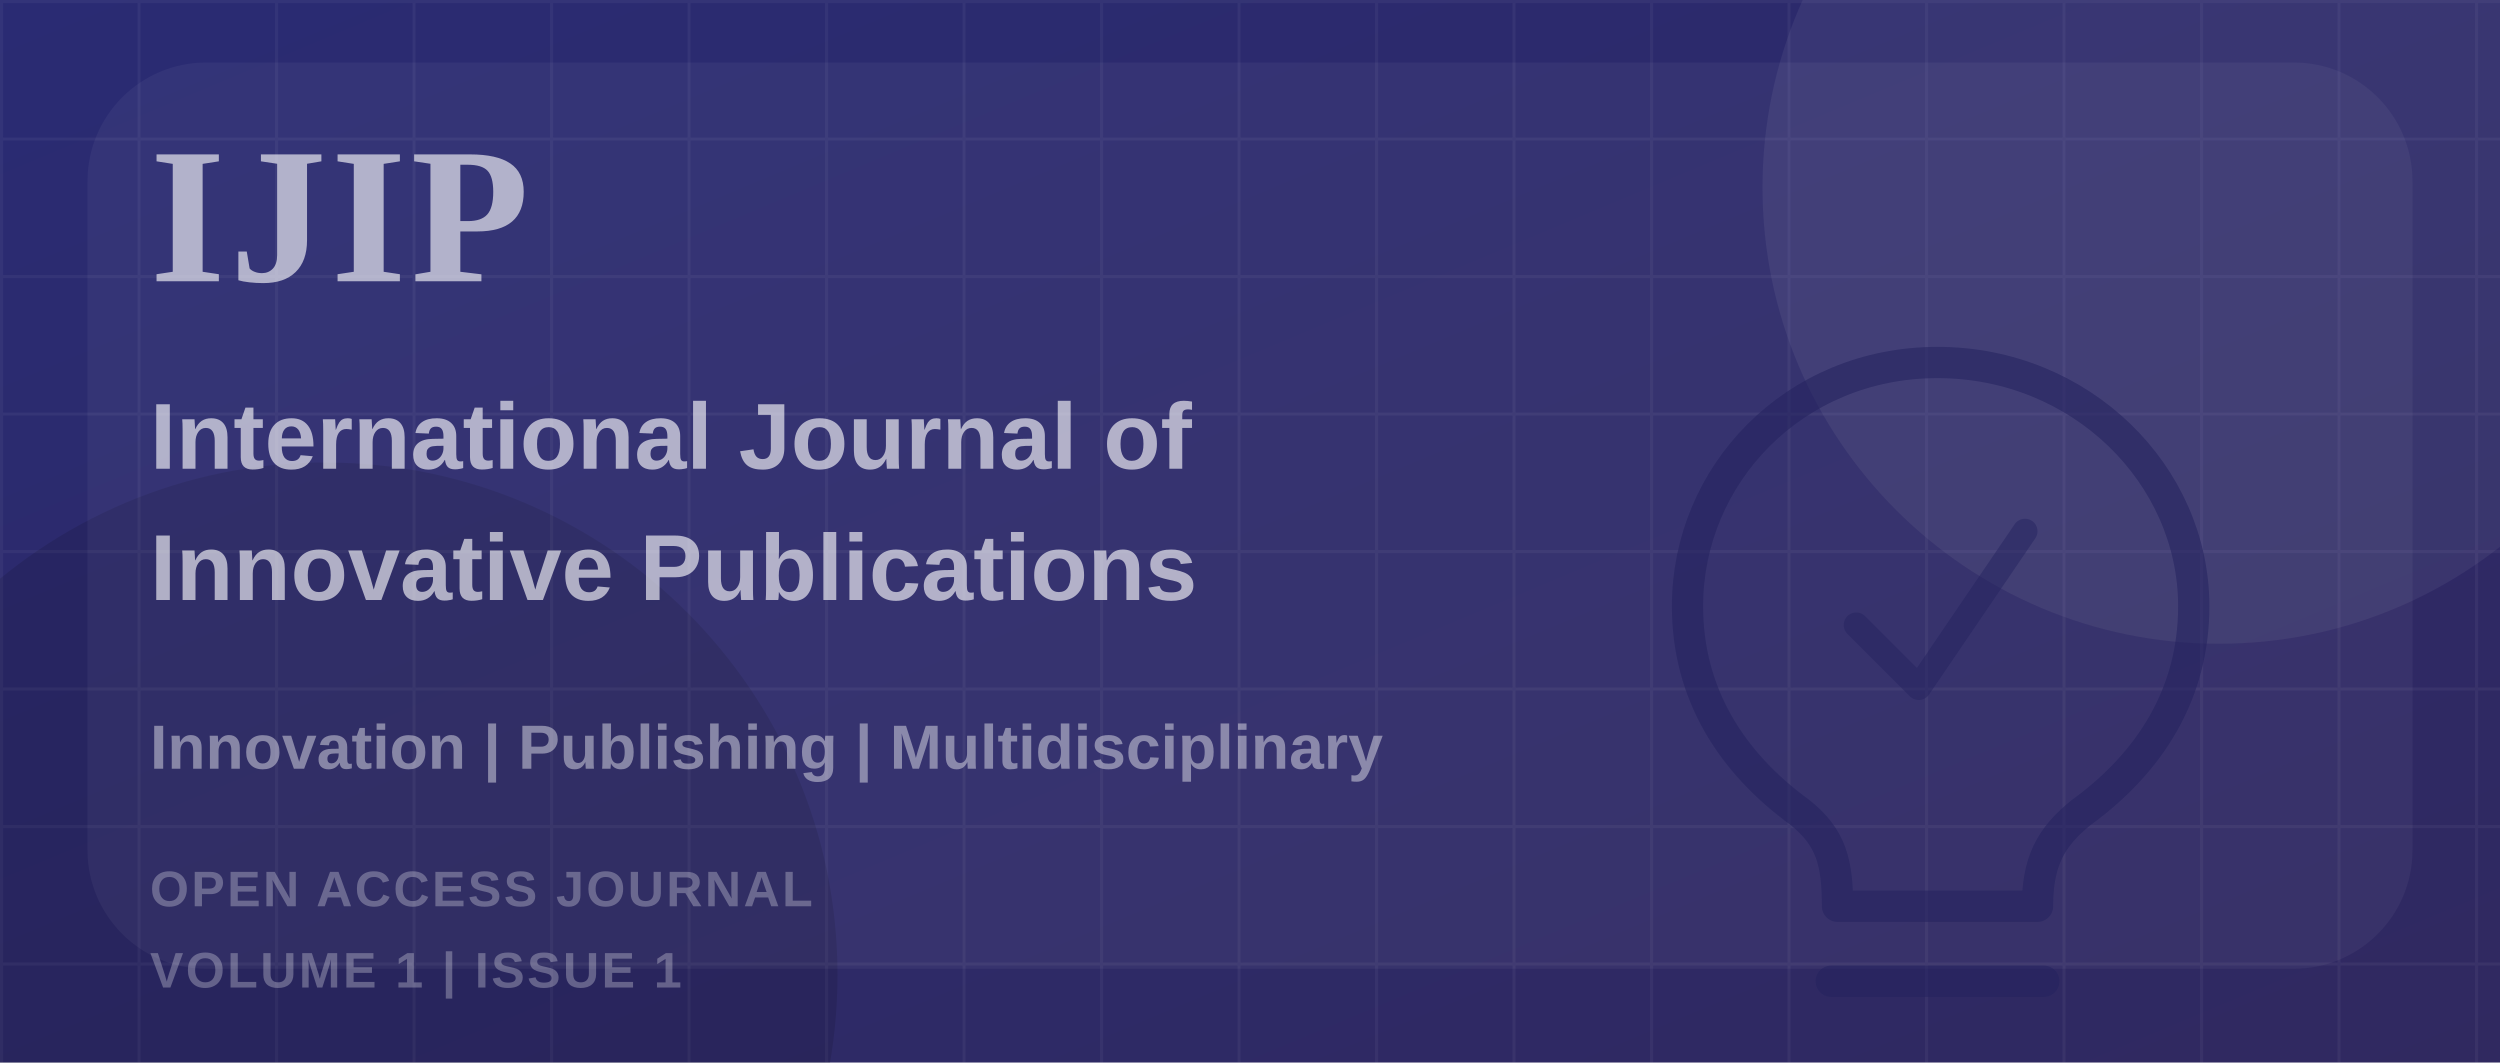
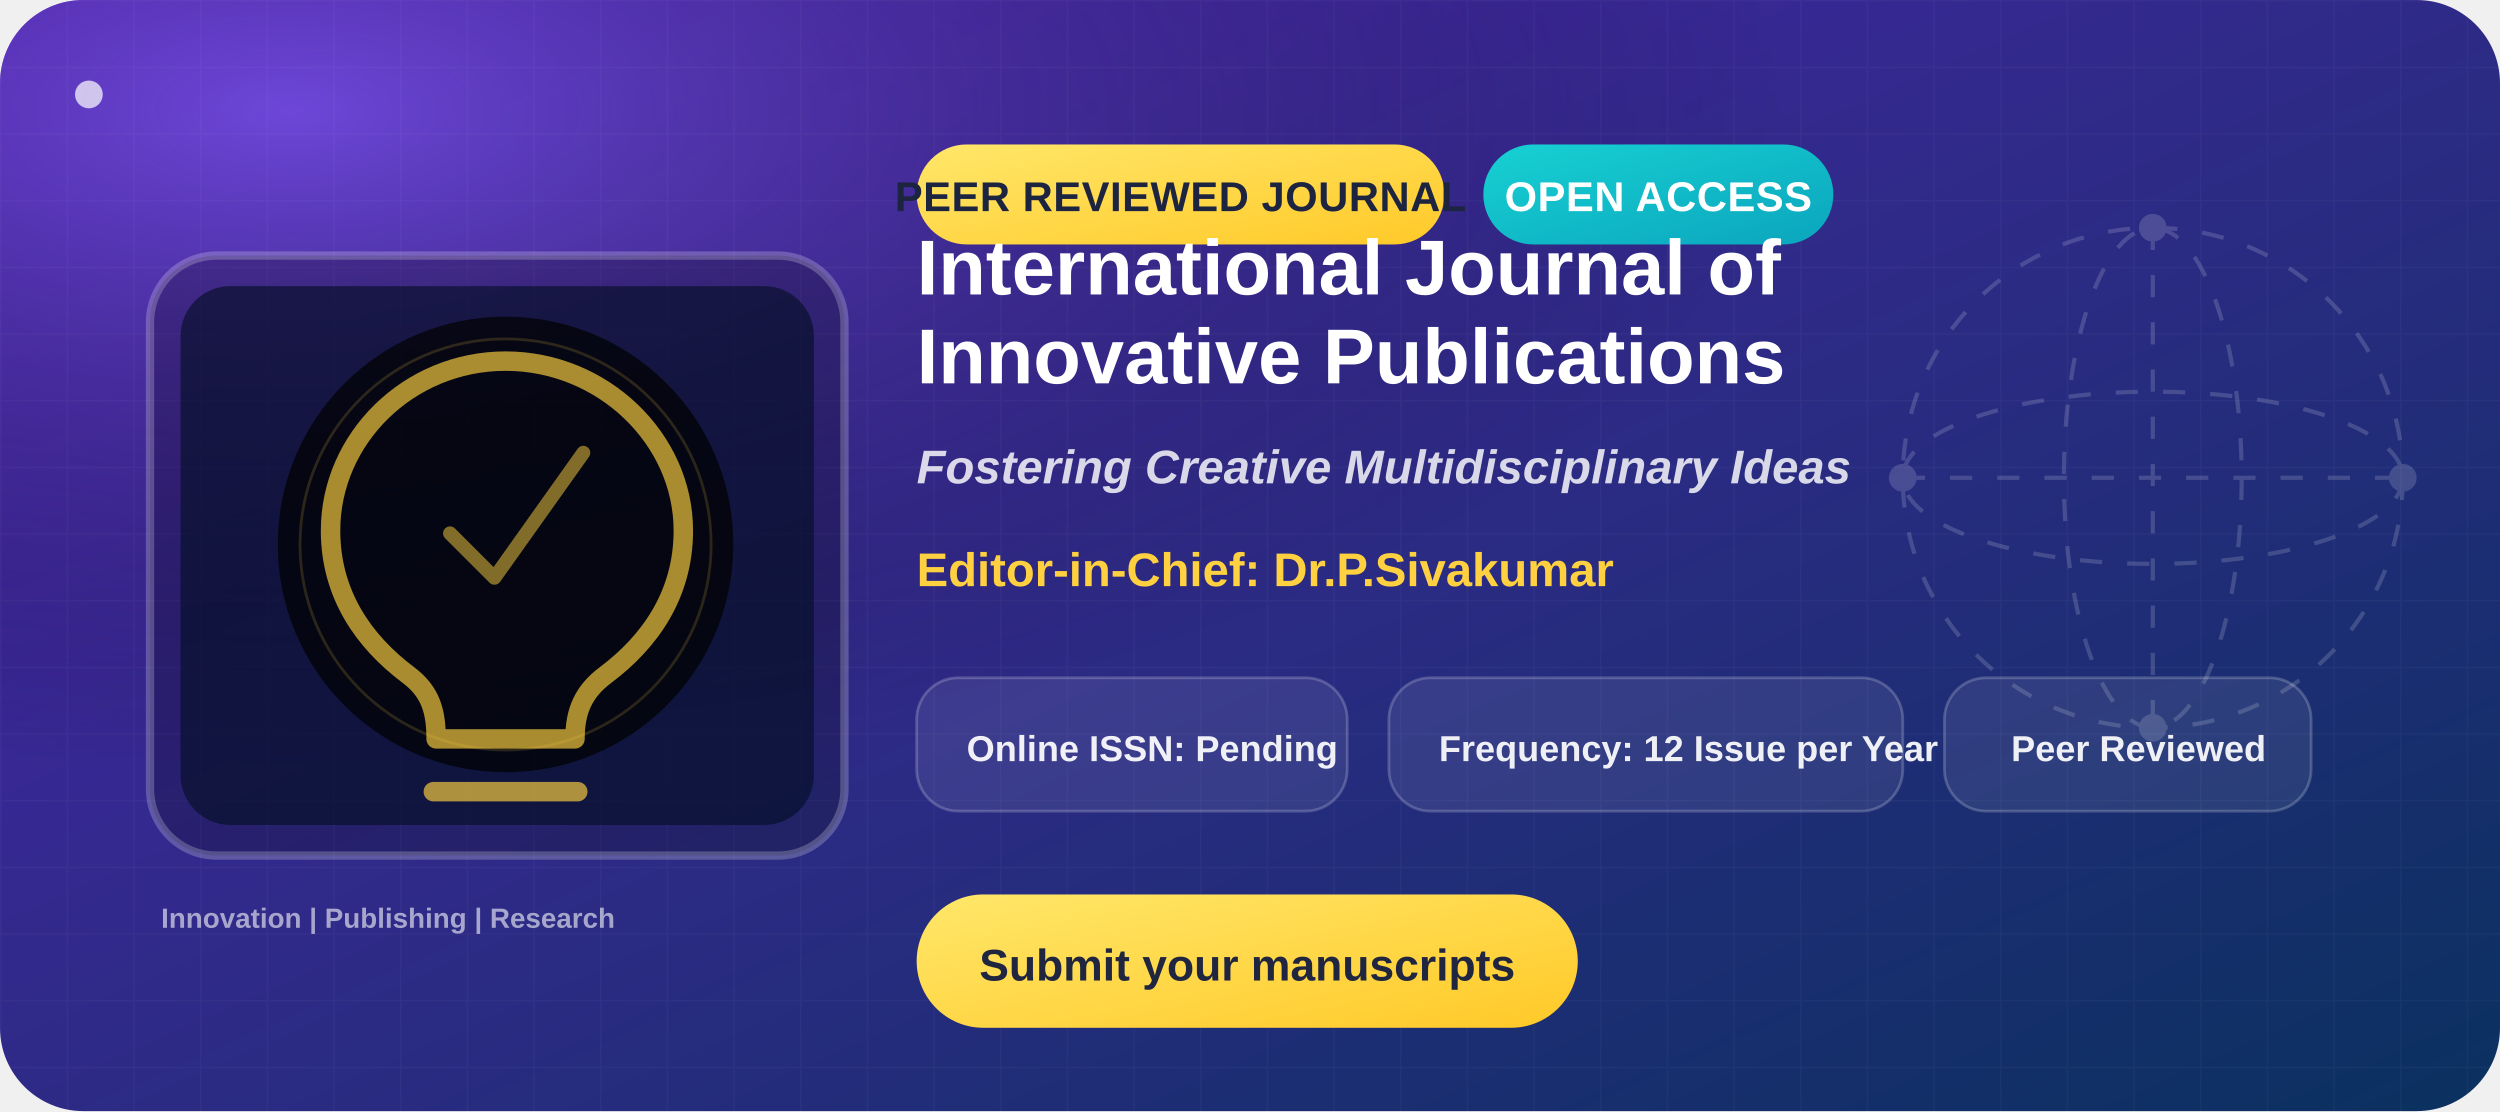
- <svg xmlns="http://www.w3.org/2000/svg" viewBox="0 0 400 170" role="img" aria-labelledby="title-IJIP desc-IJIP">
+ <svg xmlns="http://www.w3.org/2000/svg" viewBox="0 0 900 400" role="img" aria-labelledby="title-IJIP desc-IJIP">
  <defs>
-     <linearGradient id="journalBanner12" x1="0%" y1="0%" x2="100%" y2="100%">
-       <stop offset="0%" stop-color="#2a2b73" />
-       <stop offset="100%" stop-color="#302960" />
+     <linearGradient id="bg12" x1="0%" y1="0%" x2="100%" y2="100%">
+       <stop offset="0%" stop-color="#4d22b2" />
+       <stop offset="48%" stop-color="#2f2a88" />
+       <stop offset="100%" stop-color="#0a315f" />
    </linearGradient>
-     <pattern id="grid12" width="22" height="22" patternUnits="userSpaceOnUse">
-       <path d="M22 0H0V22" fill="none" stroke="#ffffff" stroke-opacity="0.045" stroke-width="1" />
+     <radialGradient id="glow12" cx="12%" cy="10%" r="60%">
+       <stop offset="0%" stop-color="#8d63ff" stop-opacity="0.55" />
+       <stop offset="100%" stop-color="#000000" stop-opacity="0" />
+     </radialGradient>
+     <linearGradient id="gold12" x1="0%" y1="0%" x2="100%" y2="100%">
+       <stop offset="0%" stop-color="#ffe76a" />
+       <stop offset="100%" stop-color="#ffc928" />
+     </linearGradient>
+     <linearGradient id="cyan12" x1="0%" y1="0%" x2="100%" y2="100%">
+       <stop offset="0%" stop-color="#17d1d3" />
+       <stop offset="100%" stop-color="#0ba5bd" />
+     </linearGradient>
+     <pattern id="grid12" width="24" height="24" patternUnits="userSpaceOnUse">
+       <path d="M24 0H0V24" fill="none" stroke="#ffffff" stroke-opacity="0.035" stroke-width="1" />
    </pattern>
-     <style>
-       .code { font-family: Georgia, 'Times New Roman', serif; font-size: 31px; font-weight: 800; letter-spacing: 0.7px; fill: rgba(255,255,255,0.62); }
-       .title { font-family: 'Outfit', 'Segoe UI', Arial, sans-serif; font-size: 15px; font-weight: 800; fill: rgba(255,255,255,0.62); }
-       .subject { font-family: 'Poppins', 'Segoe UI', Arial, sans-serif; font-size: 10px; font-weight: 700; fill: rgba(255,255,255,0.42); }
-       .meta { font-family: 'Poppins', 'Segoe UI', Arial, sans-serif; font-size: 8px; font-weight: 800; fill: rgba(255,255,255,0.28); letter-spacing: 0.4px; }
-     </style>
+     <style>.pill{font-family:'Outfit','Segoe UI',Arial,sans-serif;font-weight:900;font-size:15px;letter-spacing:.2px}.title{font-family:'Outfit','Segoe UI',Arial,sans-serif;font-weight:900;font-size:28px;fill:#fff;letter-spacing:0}.tagline{font-family:'Outfit','Segoe UI',Arial,sans-serif;font-style:italic;font-weight:800;font-size:17px;fill:rgba(255,255,255,.82)}.editor{font-family:'Outfit','Segoe UI',Arial,sans-serif;font-weight:900;font-size:17px;fill:#ffd140}.chip{font-family:'Outfit','Segoe UI',Arial,sans-serif;font-size:13px;font-weight:800;fill:rgba(255,255,255,.92)}.small{font-family:'Poppins','Segoe UI',Arial,sans-serif;font-size:10px;font-weight:800;fill:rgba(255,255,255,.58)}</style>
  </defs>
-   <rect width="400" height="170" fill="url(#journalBanner12)" />
-   <rect width="400" height="170" fill="url(#grid12)" />
-   <circle cx="355" cy="30" r="73" fill="#ffffff" opacity="0.055" />
-   <circle cx="52" cy="156" r="82" fill="#000000" opacity="0.11" />
-   <rect x="14" y="10" width="372" height="145" rx="19" fill="#ffffff" opacity="0.045" />
-   <text x="24" y="45" class="code">IJIP</text>
-   <text x="24" y="75" class="title">International Journal of</text>
-   <text x="24" y="96" class="title">Innovative Publications</text>
-   <text x="24" y="123" class="subject">Innovation | Publishing | Multidisciplinary</text>
-   <text x="24" y="145" class="meta">OPEN ACCESS JOURNAL</text>
-   <text x="24" y="158" class="meta">VOLUME 1 | ISSUE 1</text>
-   <path d="M310 58c-23 0-40 18-40 39 0 14 7 25 18 33 5 4 6 8 6 15h32c0-7 2-11 7-15 11-8 18-19 18-33 0-21-18-39-41-39zM293 157h34M297 145h26" fill="none" stroke="#23225e" stroke-width="5" stroke-linecap="round" stroke-linejoin="round" opacity="0.56" />
-   <path d="M297 100l10 10 17-25" fill="none" stroke="#23225e" stroke-width="4" stroke-linecap="round" stroke-linejoin="round" opacity="0.48" />
+   <rect width="900" height="400" rx="30" fill="url(#bg12)" />
+   <rect width="900" height="400" rx="30" fill="url(#glow12)" />
+   <rect width="900" height="400" rx="30" fill="url(#grid12)" />
+   <circle cx="32" cy="34" r="5" fill="#fff" opacity=".7" />
+   <g opacity=".16" transform="translate(675 64)">
+     <circle cx="100" cy="108" r="90" fill="none" stroke="#fff" stroke-width="1.5" stroke-dasharray="8 9" />
+     <ellipse cx="100" cy="108" rx="90" ry="31" fill="none" stroke="#fff" stroke-width="1.5" stroke-dasharray="8 9" />
+     <ellipse cx="100" cy="108" rx="32" ry="90" fill="none" stroke="#fff" stroke-width="1.5" stroke-dasharray="8 9" />
+     <path d="M10 108h180M100 18v180" stroke="#fff" stroke-width="1.5" stroke-dasharray="8 9" />
+     <circle cx="100" cy="18" r="5" fill="#fff" />
+     <circle cx="100" cy="198" r="5" fill="#fff" />
+     <circle cx="10" cy="108" r="5" fill="#fff" />
+     <circle cx="190" cy="108" r="5" fill="#fff" />
+   </g>
+   <g transform="translate(54 92)">
+     <rect x="0" y="0" width="250" height="216" rx="24" fill="rgba(0,0,0,.22)" stroke="rgba(255,255,255,.22)" stroke-width="3" />
+     <rect x="11" y="11" width="228" height="194" rx="18" fill="rgba(4,15,38,.64)" />
+     <g transform="translate(6 6)">
+       <circle cx="122" cy="98" r="82" fill="#000" opacity=".7" />
+       <circle cx="122" cy="98" r="74" fill="none" stroke="#ffd23f" stroke-opacity=".16" />
+       <path d="M122 32c-35 0-63 28-63 61 0 23 12 40 28 52 8 6 10 13 10 23h50c0-10 3-17 11-23 16-12 28-29 28-52 0-33-29-61-64-61zM96 187h52M102 168h40" fill="none" stroke="#ffd23f" stroke-linecap="round" stroke-linejoin="round" stroke-width="7" opacity="0.66" />
+       <path d="M102 94l16 16 32-45" fill="none" stroke="#ffd23f" stroke-linecap="round" stroke-linejoin="round" stroke-width="5" opacity="0.5" />
+     </g>
+   </g>
+   <g transform="translate(330 52)">
+     <rect x="0" y="0" width="190" height="36" rx="18" fill="url(#gold12)" />
+     <text x="95" y="24" text-anchor="middle" class="pill" fill="#1d2440">PEER REVIEWED JOURNAL</text>
+     <rect x="204" y="0" width="126" height="36" rx="18" fill="url(#cyan12)" />
+     <text x="267" y="24" text-anchor="middle" class="pill" fill="#fff">OPEN ACCESS</text>
+   </g>
+   <text x="330" y="106" class="title">International Journal of</text>
+   <text x="330" y="138" class="title">Innovative Publications</text>
+   <text x="330" y="174" class="tagline">Fostering Creative Multidisciplinary Ideas</text>
+   <text x="330" y="211" class="editor">Editor-in-Chief: Dr.P.Sivakumar</text>
+   <g transform="translate(330 244)">
+     <rect x="0" y="0" width="155" height="48" rx="15" fill="rgba(255,255,255,.08)" stroke="rgba(255,255,255,.20)" />
+     <text x="18" y="30" class="chip">Online ISSN: Pending</text>
+     <rect x="170" y="0" width="185" height="48" rx="15" fill="rgba(255,255,255,.08)" stroke="rgba(255,255,255,.20)" />
+     <text x="188" y="30" class="chip">Frequency: 12 Issue per Year</text>
+     <rect x="370" y="0" width="132" height="48" rx="15" fill="rgba(255,255,255,.08)" stroke="rgba(255,255,255,.20)" />
+     <text x="394" y="30" class="chip">Peer Reviewed</text>
+   </g>
+   <g transform="translate(330 322)">
+     <rect x="0" y="0" width="238" height="48" rx="24" fill="url(#gold12)" />
+     <text x="119" y="31" text-anchor="middle" font-family="Outfit,Arial" font-size="16" font-weight="900" fill="#20263f">Submit your manuscripts</text>
+   </g>
+   <text x="58" y="334" class="small">Innovation | Publishing | Research</text>
</svg>
